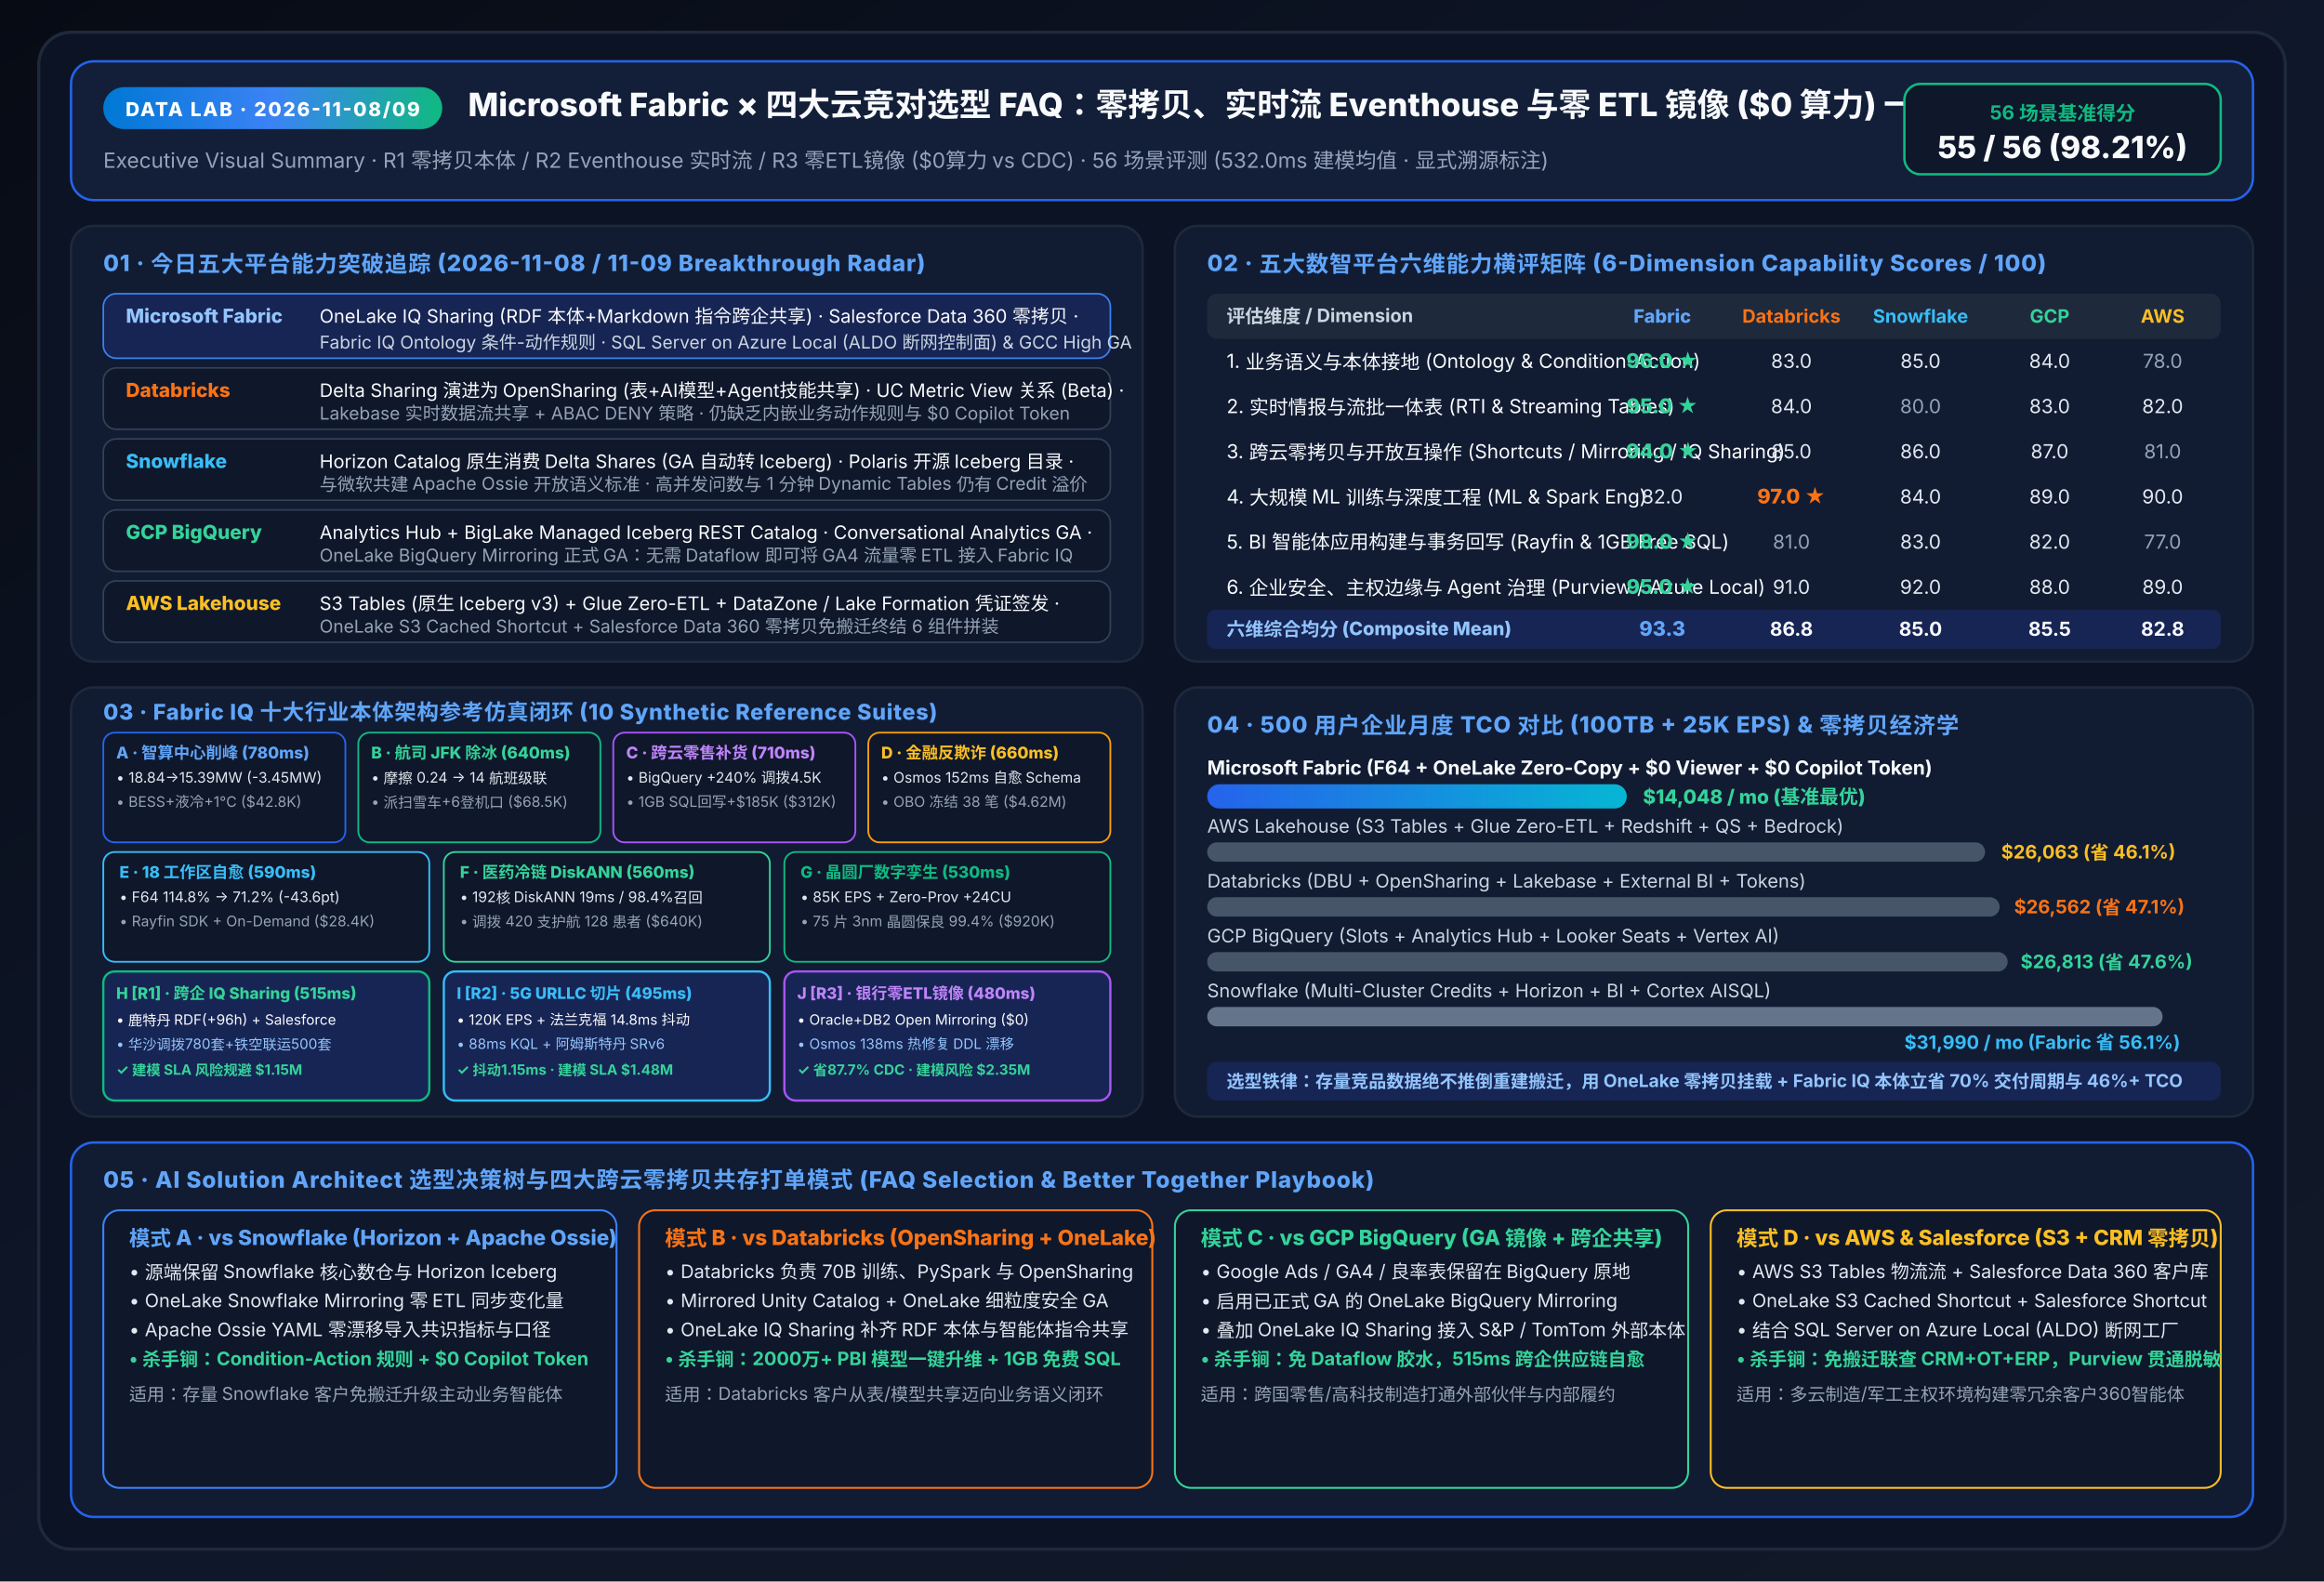
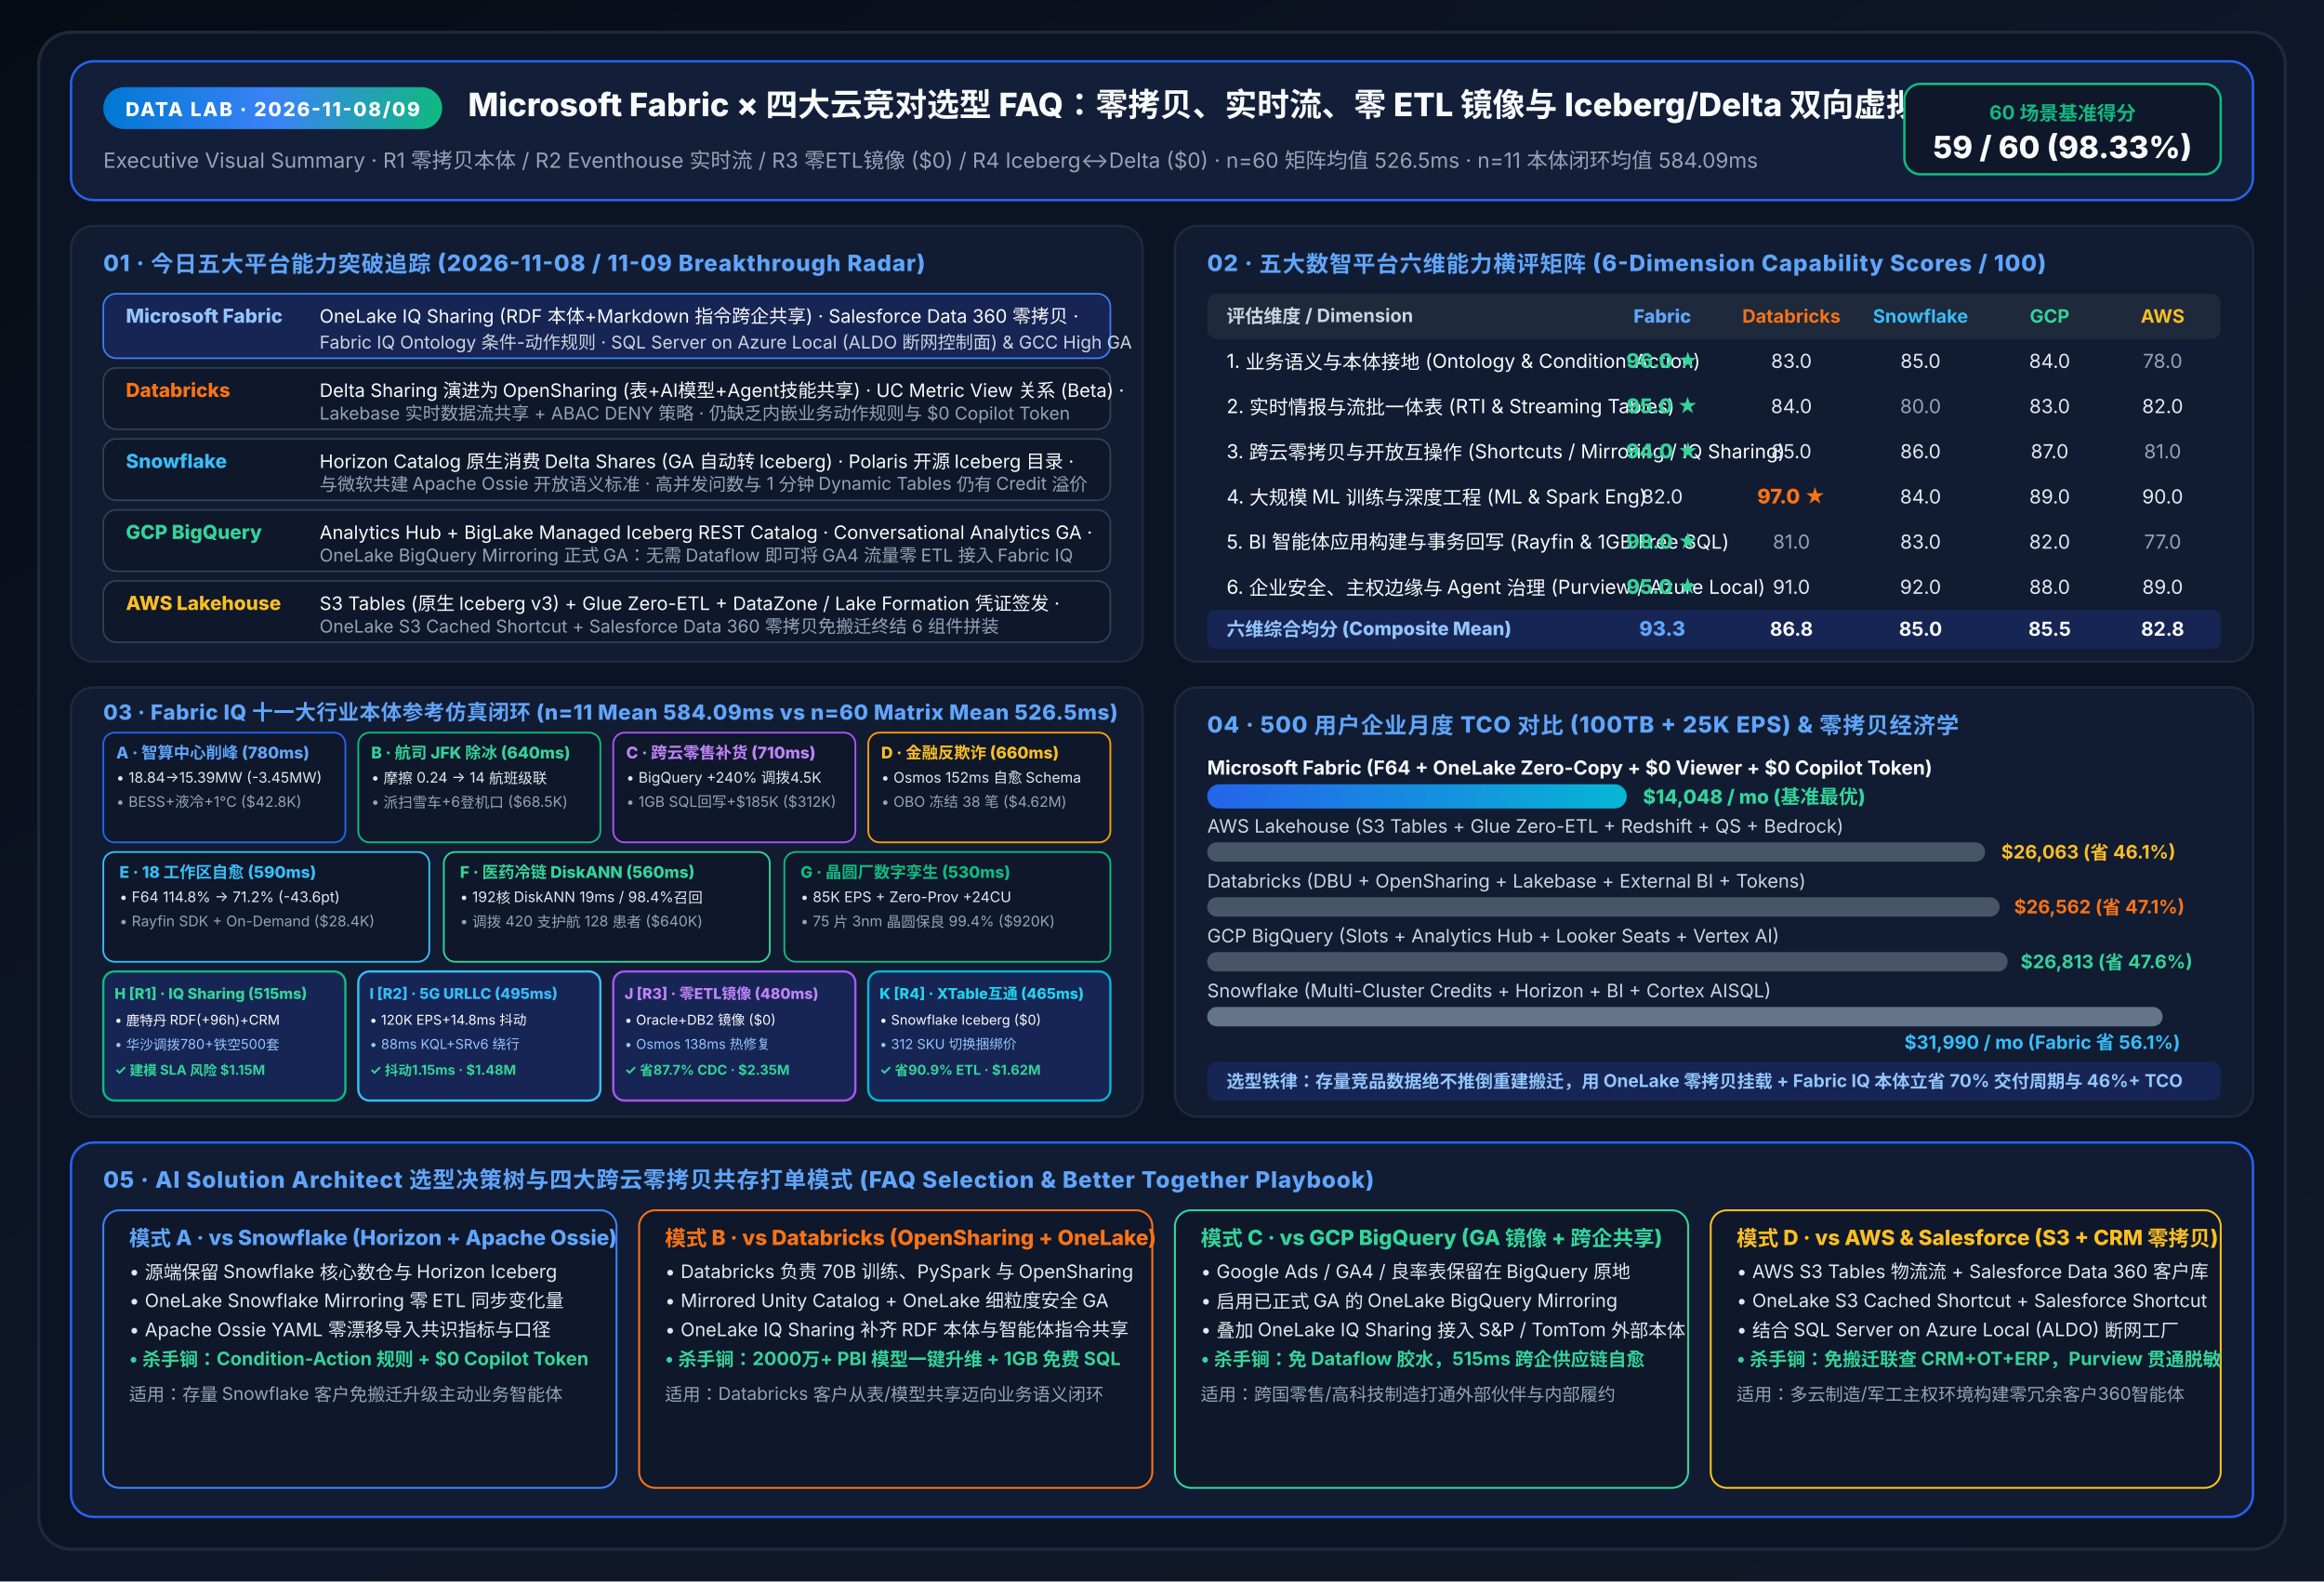
<svg xmlns="http://www.w3.org/2000/svg" viewBox="0 0 1440 980" width="1440" height="980" font-family="-apple-system, BlinkMacSystemFont, 'Segoe UI', 'PingFang SC', 'Microsoft YaHei', sans-serif">
  <defs>
    <linearGradient id="bgGrad" x1="0%" y1="0%" x2="100%" y2="100%">
      <stop offset="0%" stop-color="#070B14" />
      <stop offset="50%" stop-color="#0F172A" />
      <stop offset="100%" stop-color="#111827" />
    </linearGradient>
    <linearGradient id="accentGrad" x1="0%" y1="0%" x2="100%" y2="0%">
      <stop offset="0%" stop-color="#0078D4" />
      <stop offset="50%" stop-color="#3B82F6" />
      <stop offset="100%" stop-color="#10B981" />
    </linearGradient>
    <linearGradient id="fabricBar" x1="0%" y1="0%" x2="100%" y2="0%">
      <stop offset="0%" stop-color="#2563EB" />
      <stop offset="100%" stop-color="#06B6D4" />
    </linearGradient>
  </defs>
  <rect width="1440" height="980" fill="url(#bgGrad)" />
  <rect x="24" y="20" width="1392" height="940" rx="20" fill="#0B1324" stroke="#1E293B" stroke-width="2" />
  <rect x="44" y="38" width="1352" height="86" rx="14" fill="#131F38" stroke="#2563EB" stroke-width="1.5" />
  <rect x="64" y="54" width="210" height="26" rx="13" fill="url(#accentGrad)" />
  <text x="169" y="72" fill="#FFFFFF" font-size="12" font-weight="800" text-anchor="middle" letter-spacing="1">DATA LAB · 2026-11-08/09</text>
-   <text x="290" y="72" fill="#F8FAFC" font-size="20" font-weight="800">Microsoft Fabric × 四大云竞对选型 FAQ：零拷贝、实时流 Eventhouse 与零 ETL 镜像 ($0 算力) 一图流</text>
-   <text x="64" y="104" fill="#94A3B8" font-size="13">Executive Visual Summary · R1 零拷贝本体 / R2 Eventhouse 实时流 / R3 零ETL镜像 ($0算力 vs CDC) · 56 场景评测 (532.0ms 建模均值 · 显式溯源标注)</text>
+   <text x="290" y="72" fill="#F8FAFC" font-size="20" font-weight="800">Microsoft Fabric × 四大云竞对选型 FAQ：零拷贝、实时流、零 ETL 镜像与 Iceberg/Delta 双向虚拟化一图流</text>
+   <text x="64" y="104" fill="#94A3B8" font-size="13">Executive Visual Summary · R1 零拷贝本体 / R2 Eventhouse 实时流 / R3 零ETL镜像 ($0) / R4 Iceberg↔Delta ($0) · n=60 矩阵均值 526.5ms · n=11 本体闭环均值 584.09ms</text>
  <rect x="1180" y="52" width="196" height="56" rx="10" fill="#0F172A" stroke="#10B981" stroke-width="1.5" />
-   <text x="1278" y="74" fill="#10B981" font-size="12" font-weight="700" text-anchor="middle">56 场景基准得分</text>
-   <text x="1278" y="98" fill="#F8FAFC" font-size="19" font-weight="800" text-anchor="middle">55 / 56 (98.21%)</text>
+   <text x="1278" y="74" fill="#10B981" font-size="12" font-weight="700" text-anchor="middle">60 场景基准得分</text>
+   <text x="1278" y="98" fill="#F8FAFC" font-size="19" font-weight="800" text-anchor="middle">59 / 60 (98.33%)</text>
  <rect x="44" y="140" width="664" height="270" rx="14" fill="#111C33" stroke="#1E293B" stroke-width="1.5" />
  <text x="64" y="168" fill="#60A5FA" font-size="14" font-weight="800" letter-spacing="0.5">01 · 今日五大平台能力突破追踪 (2026-11-08 / 11-09 Breakthrough Radar)</text>
  <rect x="64" y="182" width="624" height="40" rx="8" fill="#172554" stroke="#3B82F6" stroke-width="1" />
  <text x="78" y="200" fill="#93C5FD" font-size="12" font-weight="800">Microsoft Fabric</text>
  <text x="198" y="200" fill="#F8FAFC" font-size="11.5">OneLake IQ Sharing (RDF 本体+Markdown 指令跨企共享) · Salesforce Data 360 零拷贝 ·</text>
  <text x="198" y="216" fill="#CBD5E1" font-size="11">Fabric IQ Ontology 条件-动作规则 · SQL Server on Azure Local (ALDO 断网控制面) &amp; GCC High GA</text>
  <rect x="64" y="228" width="624" height="38" rx="8" fill="#0F172A" stroke="#334155" stroke-width="1" />
  <text x="78" y="246" fill="#F97316" font-size="12" font-weight="800">Databricks</text>
  <text x="198" y="246" fill="#F8FAFC" font-size="11.5">Delta Sharing 演进为 OpenSharing (表+AI模型+Agent技能共享) · UC Metric View 关系 (Beta) ·</text>
  <text x="198" y="260" fill="#94A3B8" font-size="11">Lakebase 实时数据流共享 + ABAC DENY 策略 · 仍缺乏内嵌业务动作规则与 $0 Copilot Token</text>
  <rect x="64" y="272" width="624" height="38" rx="8" fill="#0F172A" stroke="#334155" stroke-width="1" />
  <text x="78" y="290" fill="#38BDF8" font-size="12" font-weight="800">Snowflake</text>
  <text x="198" y="290" fill="#F8FAFC" font-size="11.5">Horizon Catalog 原生消费 Delta Shares (GA 自动转 Iceberg) · Polaris 开源 Iceberg 目录 ·</text>
  <text x="198" y="304" fill="#94A3B8" font-size="11">与微软共建 Apache Ossie 开放语义标准 · 高并发问数与 1 分钟 Dynamic Tables 仍有 Credit 溢价</text>
  <rect x="64" y="316" width="624" height="38" rx="8" fill="#0F172A" stroke="#334155" stroke-width="1" />
  <text x="78" y="334" fill="#34D399" font-size="12" font-weight="800">GCP BigQuery</text>
  <text x="198" y="334" fill="#F8FAFC" font-size="11.5">Analytics Hub + BigLake Managed Iceberg REST Catalog · Conversational Analytics GA ·</text>
  <text x="198" y="348" fill="#94A3B8" font-size="11">OneLake BigQuery Mirroring 正式 GA：无需 Dataflow 即可将 GA4 流量零 ETL 接入 Fabric IQ</text>
  <rect x="64" y="360" width="624" height="38" rx="8" fill="#0F172A" stroke="#334155" stroke-width="1" />
  <text x="78" y="378" fill="#FBBF24" font-size="12" font-weight="800">AWS Lakehouse</text>
  <text x="198" y="378" fill="#F8FAFC" font-size="11.5">S3 Tables (原生 Iceberg v3) + Glue Zero-ETL + DataZone / Lake Formation 凭证签发 ·</text>
  <text x="198" y="392" fill="#94A3B8" font-size="11">OneLake S3 Cached Shortcut + Salesforce Data 360 零拷贝免搬迁终结 6 组件拼装</text>
  <rect x="728" y="140" width="668" height="270" rx="14" fill="#111C33" stroke="#1E293B" stroke-width="1.5" />
  <text x="748" y="168" fill="#60A5FA" font-size="14" font-weight="800" letter-spacing="0.5">02 · 五大数智平台六维能力横评矩阵 (6-Dimension Capability Scores / 100)</text>
  <rect x="748" y="182" width="628" height="28" rx="6" fill="#1E293B" />
  <text x="760" y="200" fill="#CBD5E1" font-size="11.5" font-weight="700">评估维度 / Dimension</text>
  <text x="1030" y="200" fill="#60A5FA" font-size="11.5" font-weight="800" text-anchor="middle">Fabric</text>
  <text x="1110" y="200" fill="#F97316" font-size="11.5" font-weight="700" text-anchor="middle">Databricks</text>
  <text x="1190" y="200" fill="#38BDF8" font-size="11.5" font-weight="700" text-anchor="middle">Snowflake</text>
  <text x="1270" y="200" fill="#34D399" font-size="11.5" font-weight="700" text-anchor="middle">GCP</text>
  <text x="1340" y="200" fill="#FBBF24" font-size="11.5" font-weight="700" text-anchor="middle">AWS</text>
  <text x="760" y="228" fill="#F8FAFC" font-size="12">1. 业务语义与本体接地 (Ontology &amp; Condition-Action)</text>
  <text x="1030" y="228" fill="#34D399" font-size="12.5" font-weight="800" text-anchor="middle">96.0 ★</text>
  <text x="1110" y="228" fill="#E2E8F0" font-size="12" text-anchor="middle">83.0</text>
  <text x="1190" y="228" fill="#E2E8F0" font-size="12" text-anchor="middle">85.0</text>
  <text x="1270" y="228" fill="#E2E8F0" font-size="12" text-anchor="middle">84.0</text>
  <text x="1340" y="228" fill="#94A3B8" font-size="12" text-anchor="middle">78.0</text>
  <text x="760" y="256" fill="#F8FAFC" font-size="12">2. 实时情报与流批一体表 (RTI &amp; Streaming Tables)</text>
  <text x="1030" y="256" fill="#34D399" font-size="12.5" font-weight="800" text-anchor="middle">95.0 ★</text>
  <text x="1110" y="256" fill="#E2E8F0" font-size="12" text-anchor="middle">84.0</text>
  <text x="1190" y="256" fill="#94A3B8" font-size="12" text-anchor="middle">80.0</text>
  <text x="1270" y="256" fill="#E2E8F0" font-size="12" text-anchor="middle">83.0</text>
  <text x="1340" y="256" fill="#E2E8F0" font-size="12" text-anchor="middle">82.0</text>
  <text x="760" y="284" fill="#F8FAFC" font-size="12">3. 跨云零拷贝与开放互操作 (Shortcuts / Mirroring / IQ Sharing)</text>
  <text x="1030" y="284" fill="#34D399" font-size="12.5" font-weight="800" text-anchor="middle">94.0 ★</text>
  <text x="1110" y="284" fill="#E2E8F0" font-size="12" text-anchor="middle">85.0</text>
  <text x="1190" y="284" fill="#E2E8F0" font-size="12" text-anchor="middle">86.0</text>
  <text x="1270" y="284" fill="#E2E8F0" font-size="12" text-anchor="middle">87.0</text>
  <text x="1340" y="284" fill="#94A3B8" font-size="12" text-anchor="middle">81.0</text>
  <text x="760" y="312" fill="#F8FAFC" font-size="12">4. 大规模 ML 训练与深度工程 (ML &amp; Spark Eng)</text>
  <text x="1030" y="312" fill="#E2E8F0" font-size="12" text-anchor="middle">82.0</text>
  <text x="1110" y="312" fill="#F97316" font-size="12.5" font-weight="800" text-anchor="middle">97.0 ★</text>
  <text x="1190" y="312" fill="#E2E8F0" font-size="12" text-anchor="middle">84.0</text>
  <text x="1270" y="312" fill="#E2E8F0" font-size="12" text-anchor="middle">89.0</text>
  <text x="1340" y="312" fill="#E2E8F0" font-size="12" text-anchor="middle">90.0</text>
  <text x="760" y="340" fill="#F8FAFC" font-size="12">5. BI 智能体应用构建与事务回写 (Rayfin &amp; 1GB Free SQL)</text>
  <text x="1030" y="340" fill="#34D399" font-size="12.5" font-weight="800" text-anchor="middle">98.0 ★</text>
  <text x="1110" y="340" fill="#94A3B8" font-size="12" text-anchor="middle">81.0</text>
  <text x="1190" y="340" fill="#E2E8F0" font-size="12" text-anchor="middle">83.0</text>
  <text x="1270" y="340" fill="#E2E8F0" font-size="12" text-anchor="middle">82.0</text>
  <text x="1340" y="340" fill="#94A3B8" font-size="12" text-anchor="middle">77.0</text>
  <text x="760" y="368" fill="#F8FAFC" font-size="12">6. 企业安全、主权边缘与 Agent 治理 (Purview / Azure Local)</text>
  <text x="1030" y="368" fill="#34D399" font-size="12.5" font-weight="800" text-anchor="middle">95.0 ★</text>
  <text x="1110" y="368" fill="#E2E8F0" font-size="12" text-anchor="middle">91.0</text>
  <text x="1190" y="368" fill="#E2E8F0" font-size="12" text-anchor="middle">92.0</text>
  <text x="1270" y="368" fill="#E2E8F0" font-size="12" text-anchor="middle">88.0</text>
  <text x="1340" y="368" fill="#E2E8F0" font-size="12" text-anchor="middle">89.0</text>
  <rect x="748" y="378" width="628" height="24" rx="5" fill="#172554" />
  <text x="760" y="394" fill="#93C5FD" font-size="11.5" font-weight="800">六维综合均分 (Composite Mean)</text>
  <text x="1030" y="394" fill="#60A5FA" font-size="12.5" font-weight="800" text-anchor="middle">93.3</text>
  <text x="1110" y="394" fill="#F8FAFC" font-size="12" font-weight="700" text-anchor="middle">86.8</text>
  <text x="1190" y="394" fill="#F8FAFC" font-size="12" font-weight="700" text-anchor="middle">85.0</text>
  <text x="1270" y="394" fill="#F8FAFC" font-size="12" font-weight="700" text-anchor="middle">85.5</text>
  <text x="1340" y="394" fill="#F8FAFC" font-size="12" font-weight="700" text-anchor="middle">82.8</text>
  <rect x="44" y="426" width="664" height="266" rx="14" fill="#111C33" stroke="#1E293B" stroke-width="1.5" />
-   <text x="64" y="446" fill="#60A5FA" font-size="13.5" font-weight="800" letter-spacing="0.4">03 · Fabric IQ 十大行业本体架构参考仿真闭环 (10 Synthetic Reference Suites)</text>
+   <text x="64" y="446" fill="#60A5FA" font-size="13" font-weight="800" letter-spacing="0.3">03 · Fabric IQ 十一大行业本体参考仿真闭环 (n=11 Mean 584.09ms vs n=60 Matrix Mean 526.5ms)</text>
  <rect x="64" y="454" width="150" height="68" rx="7" fill="#0F172A" stroke="#2563EB" stroke-width="1.1" />
  <text x="72" y="470" fill="#60A5FA" font-size="10" font-weight="800">A · 智算中心削峰 (780ms)</text>
  <text x="72" y="485" fill="#E2E8F0" font-size="9">• 18.84→15.39MW (-3.45MW)</text>
  <text x="72" y="500" fill="#94A3B8" font-size="9">• BESS+液冷+1°C ($42.8K)</text>
  <rect x="222" y="454" width="150" height="68" rx="7" fill="#0F172A" stroke="#10B981" stroke-width="1.1" />
  <text x="230" y="470" fill="#34D399" font-size="10" font-weight="800">B · 航司 JFK 除冰 (640ms)</text>
  <text x="230" y="485" fill="#E2E8F0" font-size="9">• 摩擦 0.24 → 14 航班级联</text>
  <text x="230" y="500" fill="#94A3B8" font-size="9">• 派扫雪车+6登机口 ($68.5K)</text>
  <rect x="380" y="454" width="150" height="68" rx="7" fill="#0F172A" stroke="#A855F7" stroke-width="1.1" />
  <text x="388" y="470" fill="#C084FC" font-size="10" font-weight="800">C · 跨云零售补货 (710ms)</text>
  <text x="388" y="485" fill="#E2E8F0" font-size="9">• BigQuery +240% 调拨4.5K</text>
  <text x="388" y="500" fill="#94A3B8" font-size="9">• 1GB SQL回写+$185K ($312K)</text>
  <rect x="538" y="454" width="150" height="68" rx="7" fill="#0F172A" stroke="#F59E0B" stroke-width="1.1" />
  <text x="546" y="470" fill="#FBBF24" font-size="10" font-weight="800">D · 金融反欺诈 (660ms)</text>
  <text x="546" y="485" fill="#E2E8F0" font-size="9">• Osmos 152ms 自愈 Schema</text>
  <text x="546" y="500" fill="#94A3B8" font-size="9">• OBO 冻结 38 笔 ($4.62M)</text>
  <rect x="64" y="528" width="202" height="68" rx="7" fill="#0F172A" stroke="#38BDF8" stroke-width="1.1" />
  <text x="74" y="544" fill="#38BDF8" font-size="10" font-weight="800">E · 18 工作区自愈 (590ms)</text>
  <text x="74" y="559" fill="#E2E8F0" font-size="9">• F64 114.8% → 71.2% (-43.6pt)</text>
  <text x="74" y="574" fill="#94A3B8" font-size="9">• Rayfin SDK + On-Demand ($28.4K)</text>
  <rect x="275" y="528" width="202" height="68" rx="7" fill="#0F172A" stroke="#34D399" stroke-width="1.1" />
  <text x="285" y="544" fill="#34D399" font-size="10" font-weight="800">F · 医药冷链 DiskANN (560ms)</text>
  <text x="285" y="559" fill="#E2E8F0" font-size="9">• 192核 DiskANN 19ms / 98.4%召回</text>
  <text x="285" y="574" fill="#94A3B8" font-size="9">• 调拨 420 支护航 128 患者 ($640K)</text>
  <rect x="486" y="528" width="202" height="68" rx="7" fill="#0F172A" stroke="#10B981" stroke-width="1.1" />
  <text x="496" y="544" fill="#10B981" font-size="10" font-weight="800">G · 晶圆厂数字孪生 (530ms)</text>
  <text x="496" y="559" fill="#E2E8F0" font-size="9">• 85K EPS + Zero-Prov +24CU</text>
  <text x="496" y="574" fill="#94A3B8" font-size="9">• 75 片 3nm 晶圆保良 99.4% ($920K)</text>
-   <rect x="64" y="602" width="202" height="80" rx="7" fill="#172554" stroke="#10B981" stroke-width="1.4" />
-   <text x="72" y="619" fill="#34D399" font-size="9.8" font-weight="800">H [R1] · 跨企 IQ Sharing (515ms)</text>
-   <text x="72" y="635" fill="#F8FAFC" font-size="8.8">• 鹿特丹 RDF(+96h) + Salesforce</text>
-   <text x="72" y="650" fill="#93C5FD" font-size="8.8">• 华沙调拨780套+铁空联运500套</text>
-   <text x="72" y="666" fill="#34D399" font-size="8.8" font-weight="700">✓ 建模 SLA 风险规避 $1.15M</text>
-   <rect x="275" y="602" width="202" height="80" rx="7" fill="#172554" stroke="#38BDF8" stroke-width="1.4" />
-   <text x="283" y="619" fill="#38BDF8" font-size="9.8" font-weight="800">I [R2] · 5G URLLC 切片 (495ms)</text>
-   <text x="283" y="635" fill="#F8FAFC" font-size="8.8">• 120K EPS + 法兰克福 14.8ms 抖动</text>
-   <text x="283" y="650" fill="#93C5FD" font-size="8.8">• 88ms KQL + 阿姆斯特丹 SRv6</text>
-   <text x="283" y="666" fill="#34D399" font-size="8.8" font-weight="700">✓ 抖动1.15ms · 建模 SLA $1.48M</text>
-   <rect x="486" y="602" width="202" height="80" rx="7" fill="#172554" stroke="#A855F7" stroke-width="1.4" />
-   <text x="494" y="619" fill="#C084FC" font-size="9.8" font-weight="800">J [R3] · 银行零ETL镜像 (480ms)</text>
-   <text x="494" y="635" fill="#F8FAFC" font-size="8.8">• Oracle+DB2 Open Mirroring ($0)</text>
-   <text x="494" y="650" fill="#93C5FD" font-size="8.8">• Osmos 138ms 热修复 DDL 漂移</text>
-   <text x="494" y="666" fill="#34D399" font-size="8.8" font-weight="700">✓ 省87.7% CDC · 建模风险 $2.35M</text>
+   <rect x="64" y="602" width="150" height="80" rx="7" fill="#172554" stroke="#10B981" stroke-width="1.4" />
+   <text x="71" y="619" fill="#34D399" font-size="9.2" font-weight="800">H [R1] · IQ Sharing (515ms)</text>
+   <text x="71" y="635" fill="#F8FAFC" font-size="8.4">• 鹿特丹 RDF(+96h)+CRM</text>
+   <text x="71" y="650" fill="#93C5FD" font-size="8.4">• 华沙调拨780+铁空500套</text>
+   <text x="71" y="666" fill="#34D399" font-size="8.4" font-weight="700">✓ 建模 SLA 风险 $1.15M</text>
+   <rect x="222" y="602" width="150" height="80" rx="7" fill="#172554" stroke="#38BDF8" stroke-width="1.4" />
+   <text x="229" y="619" fill="#38BDF8" font-size="9.2" font-weight="800">I [R2] · 5G URLLC (495ms)</text>
+   <text x="229" y="635" fill="#F8FAFC" font-size="8.4">• 120K EPS+14.8ms 抖动</text>
+   <text x="229" y="650" fill="#93C5FD" font-size="8.4">• 88ms KQL+SRv6 绕行</text>
+   <text x="229" y="666" fill="#34D399" font-size="8.4" font-weight="700">✓ 抖动1.15ms · $1.48M</text>
+   <rect x="380" y="602" width="150" height="80" rx="7" fill="#172554" stroke="#A855F7" stroke-width="1.4" />
+   <text x="387" y="619" fill="#C084FC" font-size="9.2" font-weight="800">J [R3] · 零ETL镜像 (480ms)</text>
+   <text x="387" y="635" fill="#F8FAFC" font-size="8.4">• Oracle+DB2 镜像 ($0)</text>
+   <text x="387" y="650" fill="#93C5FD" font-size="8.4">• Osmos 138ms 热修复</text>
+   <text x="387" y="666" fill="#34D399" font-size="8.4" font-weight="700">✓ 省87.7% CDC · $2.35M</text>
+   <rect x="538" y="602" width="150" height="80" rx="7" fill="#172554" stroke="#06B6D4" stroke-width="1.4" />
+   <text x="545" y="619" fill="#22D3EE" font-size="9.2" font-weight="800">K [R4] · XTable互通 (465ms)</text>
+   <text x="545" y="635" fill="#F8FAFC" font-size="8.4">• Snowflake Iceberg ($0)</text>
+   <text x="545" y="650" fill="#93C5FD" font-size="8.4">• 312 SKU 切换捆绑价</text>
+   <text x="545" y="666" fill="#34D399" font-size="8.4" font-weight="700">✓ 省90.9% ETL · $1.62M</text>
  <rect x="728" y="426" width="668" height="266" rx="14" fill="#111C33" stroke="#1E293B" stroke-width="1.5" />
  <text x="748" y="454" fill="#60A5FA" font-size="14" font-weight="800" letter-spacing="0.5">04 · 500 用户企业月度 TCO 对比 (100TB + 25K EPS) &amp; 零拷贝经济学</text>
  <text x="748" y="480" fill="#F8FAFC" font-size="12" font-weight="700">Microsoft Fabric (F64 + OneLake Zero-Copy + $0 Viewer + $0 Copilot Token)</text>
  <rect x="748" y="486" width="260" height="15" rx="7.5" fill="url(#fabricBar)" />
  <text x="1018" y="498" fill="#34D399" font-size="12" font-weight="800">$14,048 / mo (基准最优)</text>
  <text x="748" y="516" fill="#CBD5E1" font-size="11.5">AWS Lakehouse (S3 Tables + Glue Zero-ETL + Redshift + QS + Bedrock)</text>
  <rect x="748" y="522" width="482" height="12" rx="6" fill="#475569" />
  <text x="1240" y="532" fill="#FBBF24" font-size="11.5" font-weight="700">$26,063 (省 46.1%)</text>
  <text x="748" y="550" fill="#CBD5E1" font-size="11.5">Databricks (DBU + OpenSharing + Lakebase + External BI + Tokens)</text>
  <rect x="748" y="556" width="491" height="12" rx="6" fill="#475569" />
  <text x="1248" y="566" fill="#F97316" font-size="11.5" font-weight="700">$26,562 (省 47.1%)</text>
  <text x="748" y="584" fill="#CBD5E1" font-size="11.5">GCP BigQuery (Slots + Analytics Hub + Looker Seats + Vertex AI)</text>
  <rect x="748" y="590" width="496" height="12" rx="6" fill="#475569" />
  <text x="1252" y="600" fill="#34D399" font-size="11.5" font-weight="700">$26,813 (省 47.6%)</text>
  <text x="748" y="618" fill="#CBD5E1" font-size="11.5">Snowflake (Multi-Cluster Credits + Horizon + BI + Cortex AISQL)</text>
  <rect x="748" y="624" width="592" height="12" rx="6" fill="#64748B" />
  <text x="1180" y="650" fill="#38BDF8" font-size="11.5" font-weight="700">$31,990 / mo (Fabric 省 56.1%)</text>
  <rect x="748" y="658" width="628" height="24" rx="6" fill="#172554" />
  <text x="760" y="674" fill="#93C5FD" font-size="11" font-weight="700">选型铁律：存量竞品数据绝不推倒重建搬迁，用 OneLake 零拷贝挂载 + Fabric IQ 本体立省 70% 交付周期与 46%+ TCO</text>
  <rect x="44" y="708" width="1352" height="232" rx="14" fill="#111C33" stroke="#2563EB" stroke-width="1.5" />
  <text x="64" y="736" fill="#60A5FA" font-size="14" font-weight="800" letter-spacing="0.5">05 · AI Solution Architect 选型决策树与四大跨云零拷贝共存打单模式 (FAQ Selection &amp; Better Together Playbook)</text>
  <rect x="64" y="750" width="318" height="172" rx="10" fill="#0F172A" stroke="#3B82F6" stroke-width="1.2" />
  <text x="80" y="772" fill="#60A5FA" font-size="13" font-weight="800">模式 A · vs Snowflake (Horizon + Apache Ossie)</text>
  <text x="80" y="792" fill="#E2E8F0" font-size="11.5">• 源端保留 Snowflake 核心数仓与 Horizon Iceberg</text>
  <text x="80" y="810" fill="#E2E8F0" font-size="11.5">• OneLake Snowflake Mirroring 零 ETL 同步变化量</text>
  <text x="80" y="828" fill="#E2E8F0" font-size="11.5">• Apache Ossie YAML 零漂移导入共识指标与口径</text>
  <text x="80" y="846" fill="#34D399" font-size="11.5" font-weight="700">• 杀手锏：Condition-Action 规则 + $0 Copilot Token</text>
  <text x="80" y="868" fill="#94A3B8" font-size="11">适用：存量 Snowflake 客户免搬迁升级主动业务智能体</text>
  <rect x="396" y="750" width="318" height="172" rx="10" fill="#0F172A" stroke="#F97316" stroke-width="1.2" />
  <text x="412" y="772" fill="#F97316" font-size="13" font-weight="800">模式 B · vs Databricks (OpenSharing + OneLake)</text>
  <text x="412" y="792" fill="#E2E8F0" font-size="11.5">• Databricks 负责 70B 训练、PySpark 与 OpenSharing</text>
  <text x="412" y="810" fill="#E2E8F0" font-size="11.5">• Mirrored Unity Catalog + OneLake 细粒度安全 GA</text>
  <text x="412" y="828" fill="#E2E8F0" font-size="11.5">• OneLake IQ Sharing 补齐 RDF 本体与智能体指令共享</text>
  <text x="412" y="846" fill="#34D399" font-size="11.5" font-weight="700">• 杀手锏：2000万+ PBI 模型一键升维 + 1GB 免费 SQL</text>
  <text x="412" y="868" fill="#94A3B8" font-size="11">适用：Databricks 客户从表/模型共享迈向业务语义闭环</text>
  <rect x="728" y="750" width="318" height="172" rx="10" fill="#0F172A" stroke="#34D399" stroke-width="1.2" />
  <text x="744" y="772" fill="#34D399" font-size="13" font-weight="800">模式 C · vs GCP BigQuery (GA 镜像 + 跨企共享)</text>
  <text x="744" y="792" fill="#E2E8F0" font-size="11.5">• Google Ads / GA4 / 良率表保留在 BigQuery 原地</text>
  <text x="744" y="810" fill="#E2E8F0" font-size="11.5">• 启用已正式 GA 的 OneLake BigQuery Mirroring</text>
  <text x="744" y="828" fill="#E2E8F0" font-size="11.5">• 叠加 OneLake IQ Sharing 接入 S&amp;P / TomTom 外部本体</text>
  <text x="744" y="846" fill="#34D399" font-size="11.5" font-weight="700">• 杀手锏：免 Dataflow 胶水，515ms 跨企供应链自愈</text>
  <text x="744" y="868" fill="#94A3B8" font-size="11">适用：跨国零售/高科技制造打通外部伙伴与内部履约</text>
  <rect x="1060" y="750" width="316" height="172" rx="10" fill="#0F172A" stroke="#FBBF24" stroke-width="1.2" />
  <text x="1076" y="772" fill="#FBBF24" font-size="13" font-weight="800">模式 D · vs AWS &amp; Salesforce (S3 + CRM 零拷贝)</text>
  <text x="1076" y="792" fill="#E2E8F0" font-size="11.5">• AWS S3 Tables 物流流 + Salesforce Data 360 客户库</text>
  <text x="1076" y="810" fill="#E2E8F0" font-size="11.5">• OneLake S3 Cached Shortcut + Salesforce Shortcut</text>
  <text x="1076" y="828" fill="#E2E8F0" font-size="11.5">• 结合 SQL Server on Azure Local (ALDO) 断网工厂</text>
  <text x="1076" y="846" fill="#34D399" font-size="11.5" font-weight="700">• 杀手锏：免搬迁联查 CRM+OT+ERP，Purview 贯通脱敏</text>
  <text x="1076" y="868" fill="#94A3B8" font-size="11">适用：多云制造/军工主权环境构建零冗余客户360智能体</text>
</svg>
